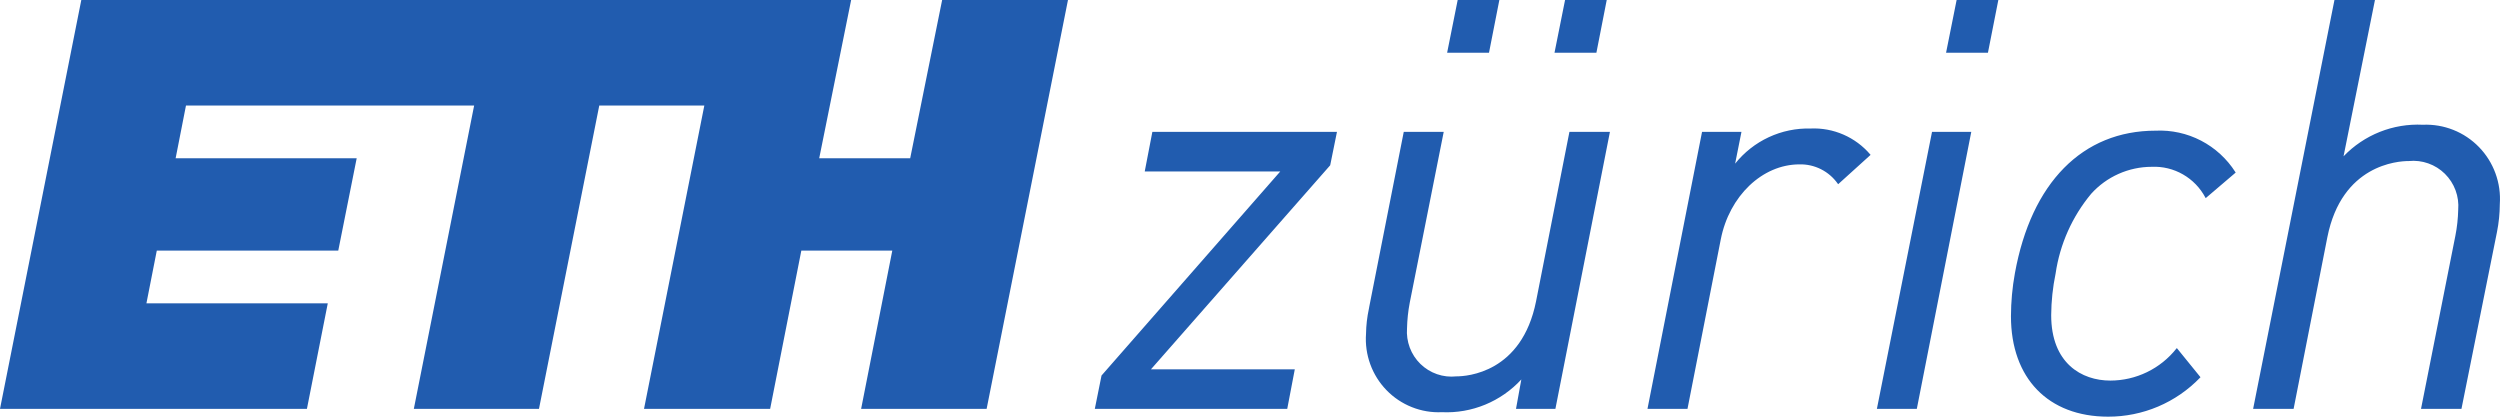
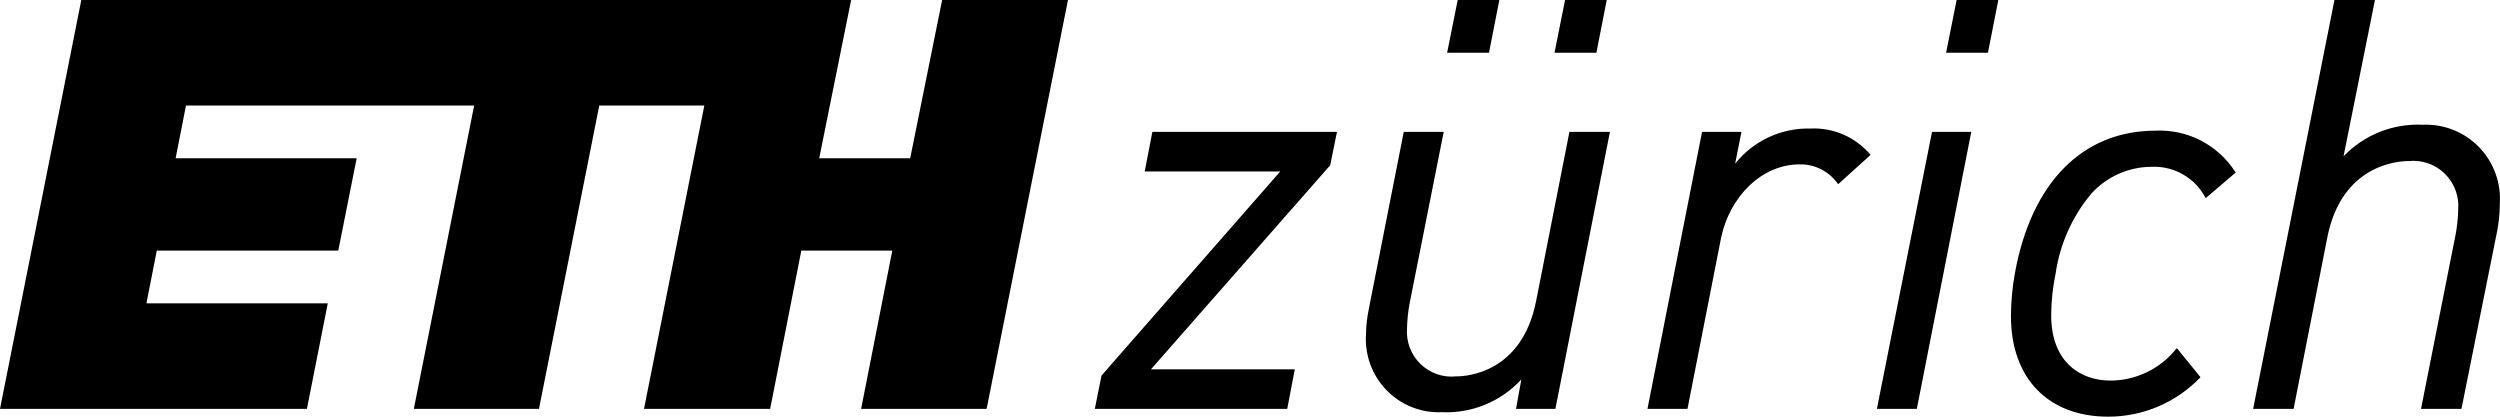
- <svg xmlns="http://www.w3.org/2000/svg" viewBox="0 0 120 20" fill="#215CAF" aria-label="ETH homepage">
+ <svg xmlns="http://www.w3.org/2000/svg" viewBox="0 0 120 20" fill="#000000" aria-label="ETH homepage">
  <path d="M43.689 7.597H39.322L40.855 0H3.903L0 19.625H14.732L15.733 14.561H7.028L7.526 12.028H16.237L17.121 7.597H8.43L8.927 5.065H22.759L19.864 19.625H25.871L28.765 5.065H33.808L30.913 19.625H36.967L38.464 12.028H42.83L41.334 19.625H47.358L51.263 0H45.223L43.689 7.597ZM69.462 2.532H71.472L71.969 0H69.969L69.462 2.532ZM74.616 2.532H76.627L77.123 0H75.123L74.616 2.532ZM93.411 2.532H95.421L95.92 0H93.918L93.411 2.532ZM103.47 6.272C99.963 6.272 97.502 8.767 96.715 13.117C96.591 13.798 96.528 14.489 96.526 15.181C96.526 18.153 98.311 20 101.189 20C102.013 20.002 102.829 19.837 103.588 19.515C104.347 19.193 105.033 18.72 105.606 18.125L105.623 18.106L104.509 16.733L104.489 16.709L104.467 16.732C104.087 17.21 103.604 17.597 103.055 17.863C102.506 18.129 101.905 18.267 101.295 18.268C99.923 18.268 98.457 17.441 98.457 15.127C98.462 14.455 98.533 13.786 98.669 13.129C98.875 11.718 99.467 10.393 100.378 9.3C100.745 8.893 101.193 8.568 101.694 8.345C102.194 8.123 102.734 8.007 103.281 8.007C103.806 7.983 104.326 8.109 104.782 8.371C105.238 8.632 105.611 9.018 105.858 9.483L105.874 9.51L107.293 8.3L107.313 8.282L107.298 8.26C106.89 7.62 106.321 7.099 105.649 6.75C104.977 6.401 104.225 6.237 103.47 6.272ZM116.295 5.988C115.59 5.953 114.886 6.07 114.23 6.331C113.573 6.593 112.98 6.992 112.49 7.503L113.998 0H112.054L108.15 19.625H110.093L111.714 11.381C112.408 7.906 115.092 7.73 115.621 7.73C115.937 7.698 116.256 7.736 116.555 7.842C116.855 7.947 117.128 8.118 117.354 8.341C117.581 8.565 117.755 8.835 117.866 9.134C117.977 9.433 118.02 9.753 117.994 10.071C117.984 10.489 117.939 10.906 117.858 11.317L116.209 19.625H118.15L119.855 11.136C119.943 10.695 119.989 10.247 119.991 9.797C120.026 9.296 119.955 8.793 119.783 8.322C119.611 7.85 119.342 7.42 118.993 7.061C118.644 6.701 118.223 6.419 117.758 6.235C117.293 6.05 116.795 5.966 116.295 5.988ZM90.097 19.593L90.09 19.626H92.007L94.621 6.331H92.737L90.097 19.593ZM54.954 8.194L54.948 8.231H61.452L52.877 18.021L52.873 18.026L52.551 19.626H61.787L62.15 17.727H55.246L63.847 7.936L63.85 7.93L64.174 6.331H55.313L54.954 8.194ZM86.906 6.169C86.215 6.151 85.528 6.294 84.9 6.586C84.272 6.878 83.72 7.312 83.286 7.855L83.584 6.361L83.589 6.331H81.698L79.085 19.593L79.08 19.626H80.999L82.597 11.491C83.006 9.405 84.593 7.89 86.374 7.89C86.733 7.881 87.088 7.961 87.409 8.123C87.73 8.285 88.006 8.524 88.213 8.818L88.232 8.842L89.788 7.434L89.773 7.415C89.421 7.002 88.979 6.676 88.483 6.46C87.986 6.244 87.447 6.144 86.906 6.169ZM75.332 6.331H77.275L77.27 6.363L74.659 19.626H72.768L72.774 19.593L73.024 18.213C72.541 18.738 71.949 19.15 71.291 19.422C70.632 19.694 69.923 19.818 69.211 19.785C68.719 19.808 68.227 19.725 67.769 19.542C67.31 19.36 66.895 19.082 66.551 18.727C66.207 18.372 65.942 17.948 65.773 17.483C65.603 17.017 65.534 16.521 65.569 16.027C65.575 15.623 65.621 15.22 65.706 14.825L65.728 14.704L67.38 6.331H69.298L67.668 14.528C67.59 14.933 67.547 15.344 67.537 15.757C67.513 16.072 67.558 16.389 67.669 16.685C67.78 16.981 67.954 17.248 68.18 17.469C68.406 17.689 68.677 17.857 68.975 17.96C69.272 18.064 69.589 18.099 69.902 18.066C70.422 18.066 73.046 17.891 73.731 14.462L75.332 6.331Z" />
</svg>
